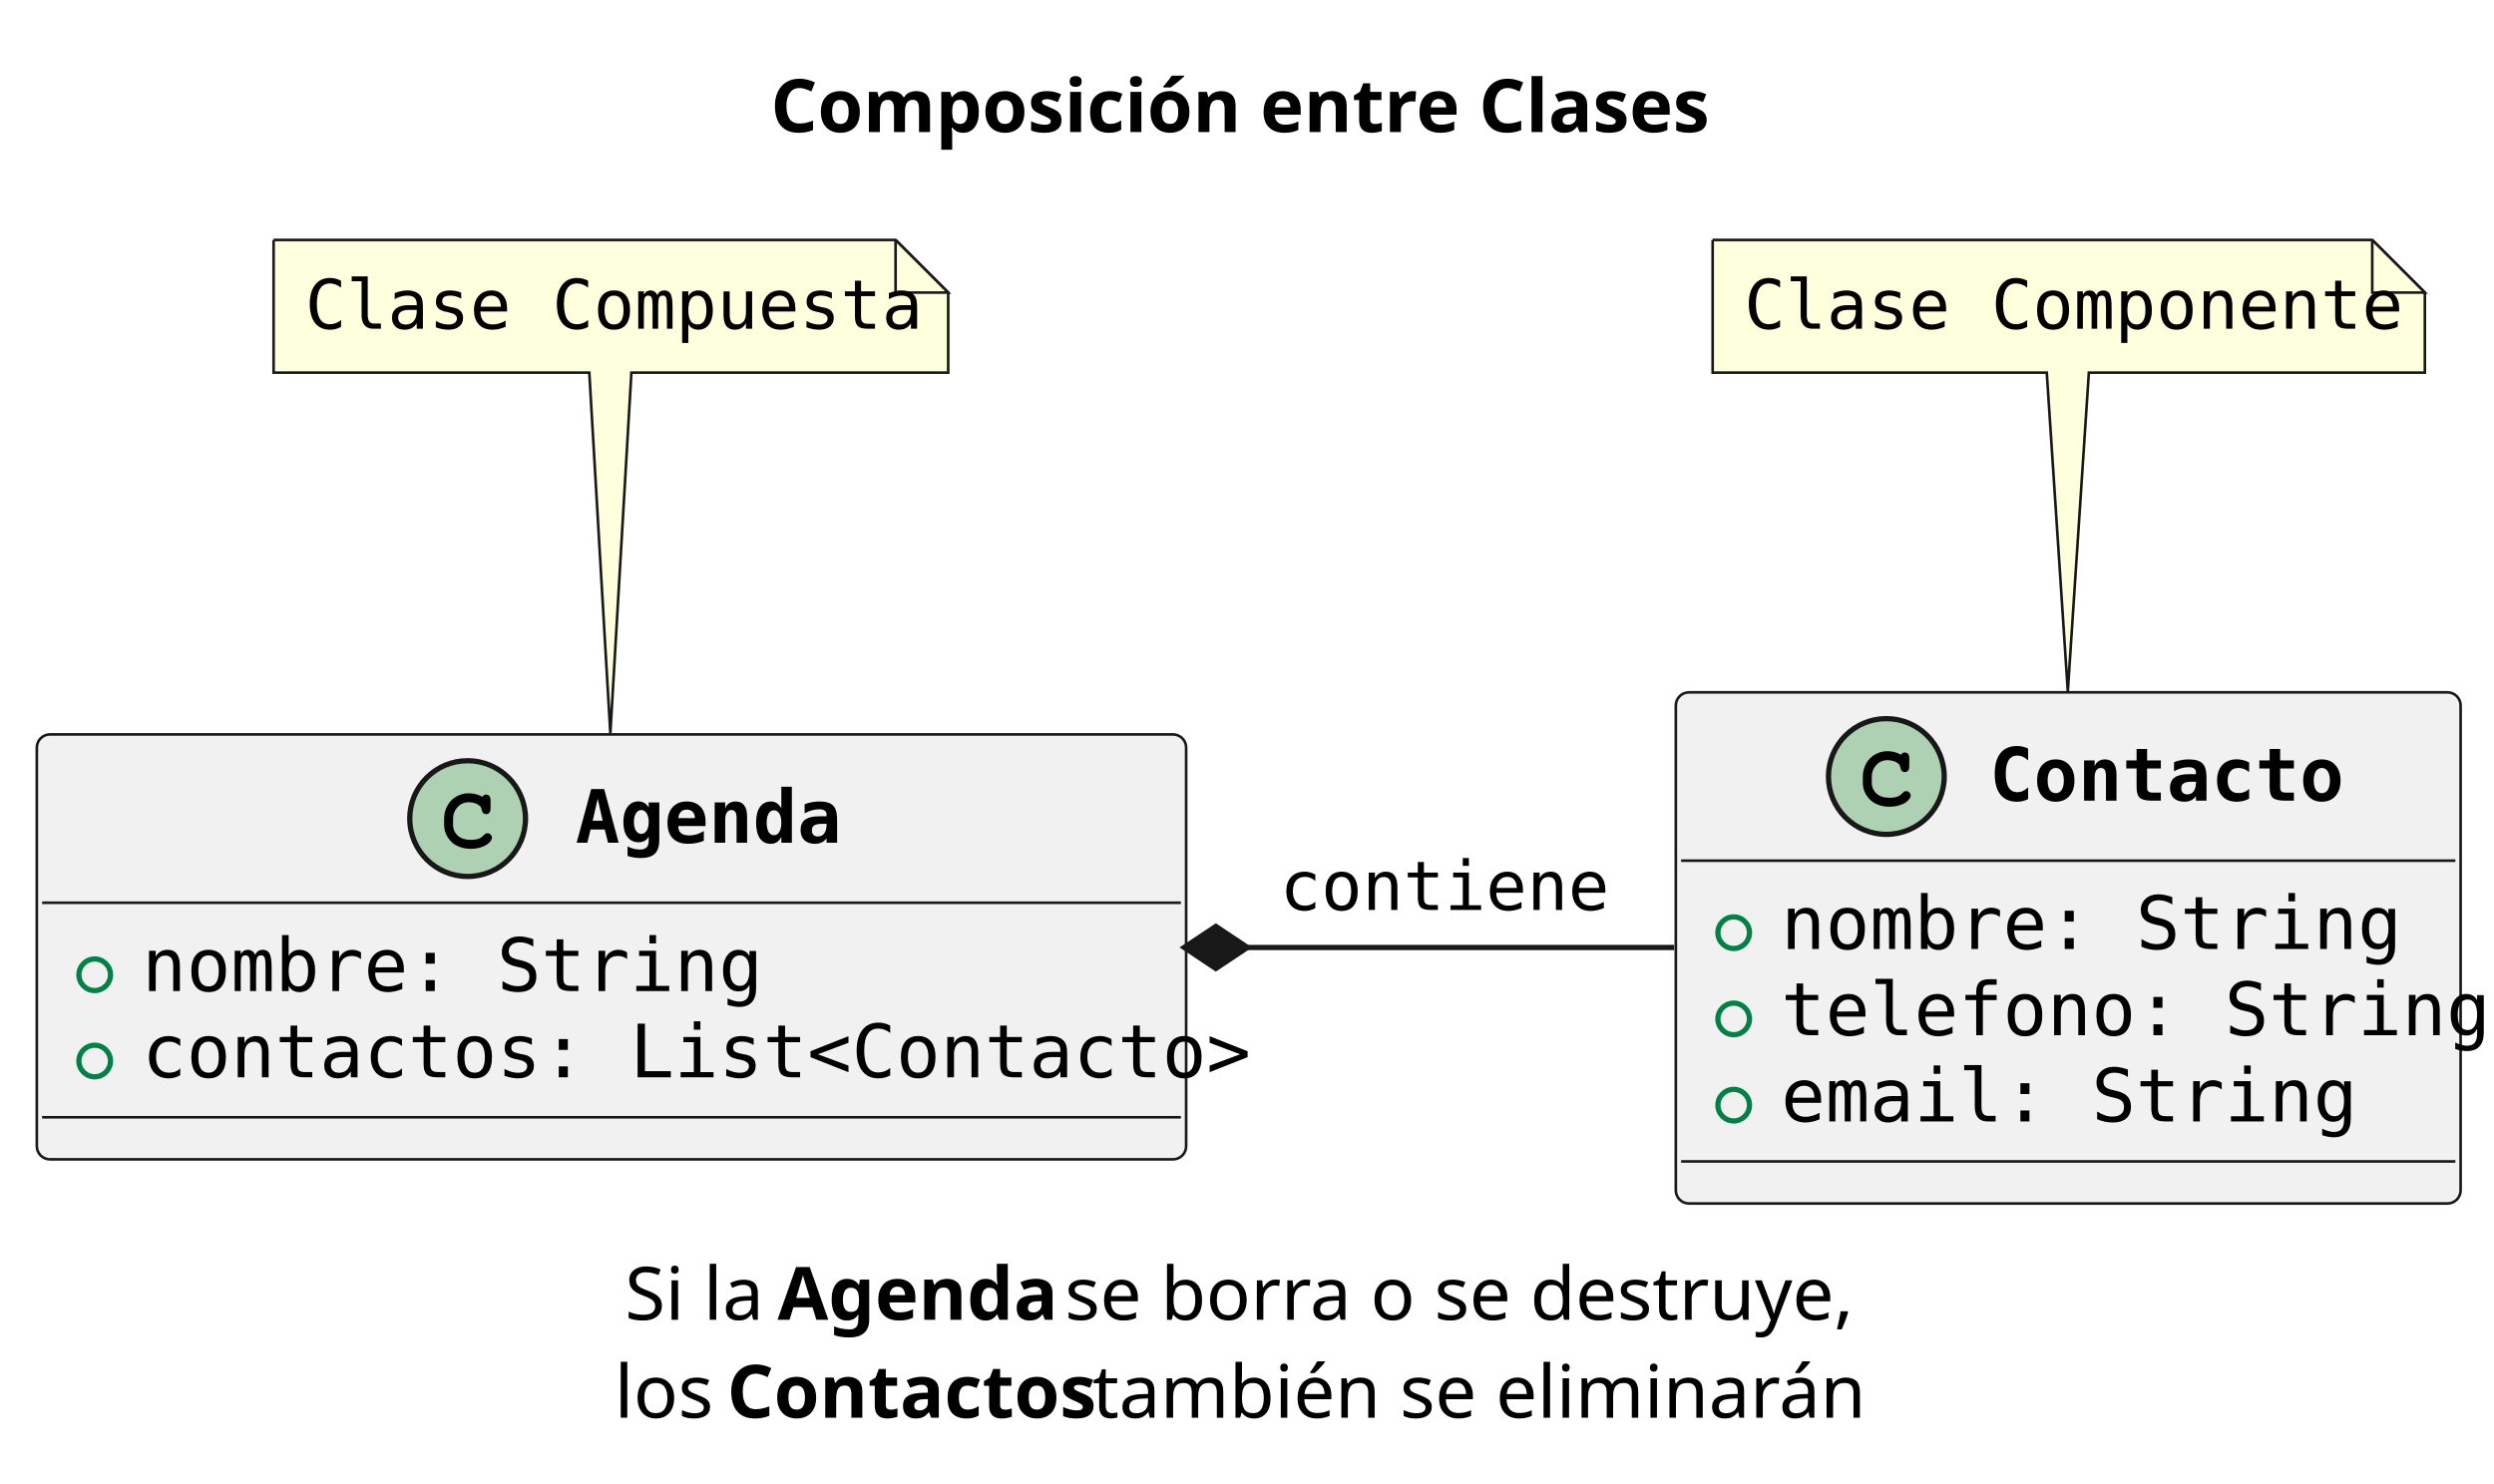
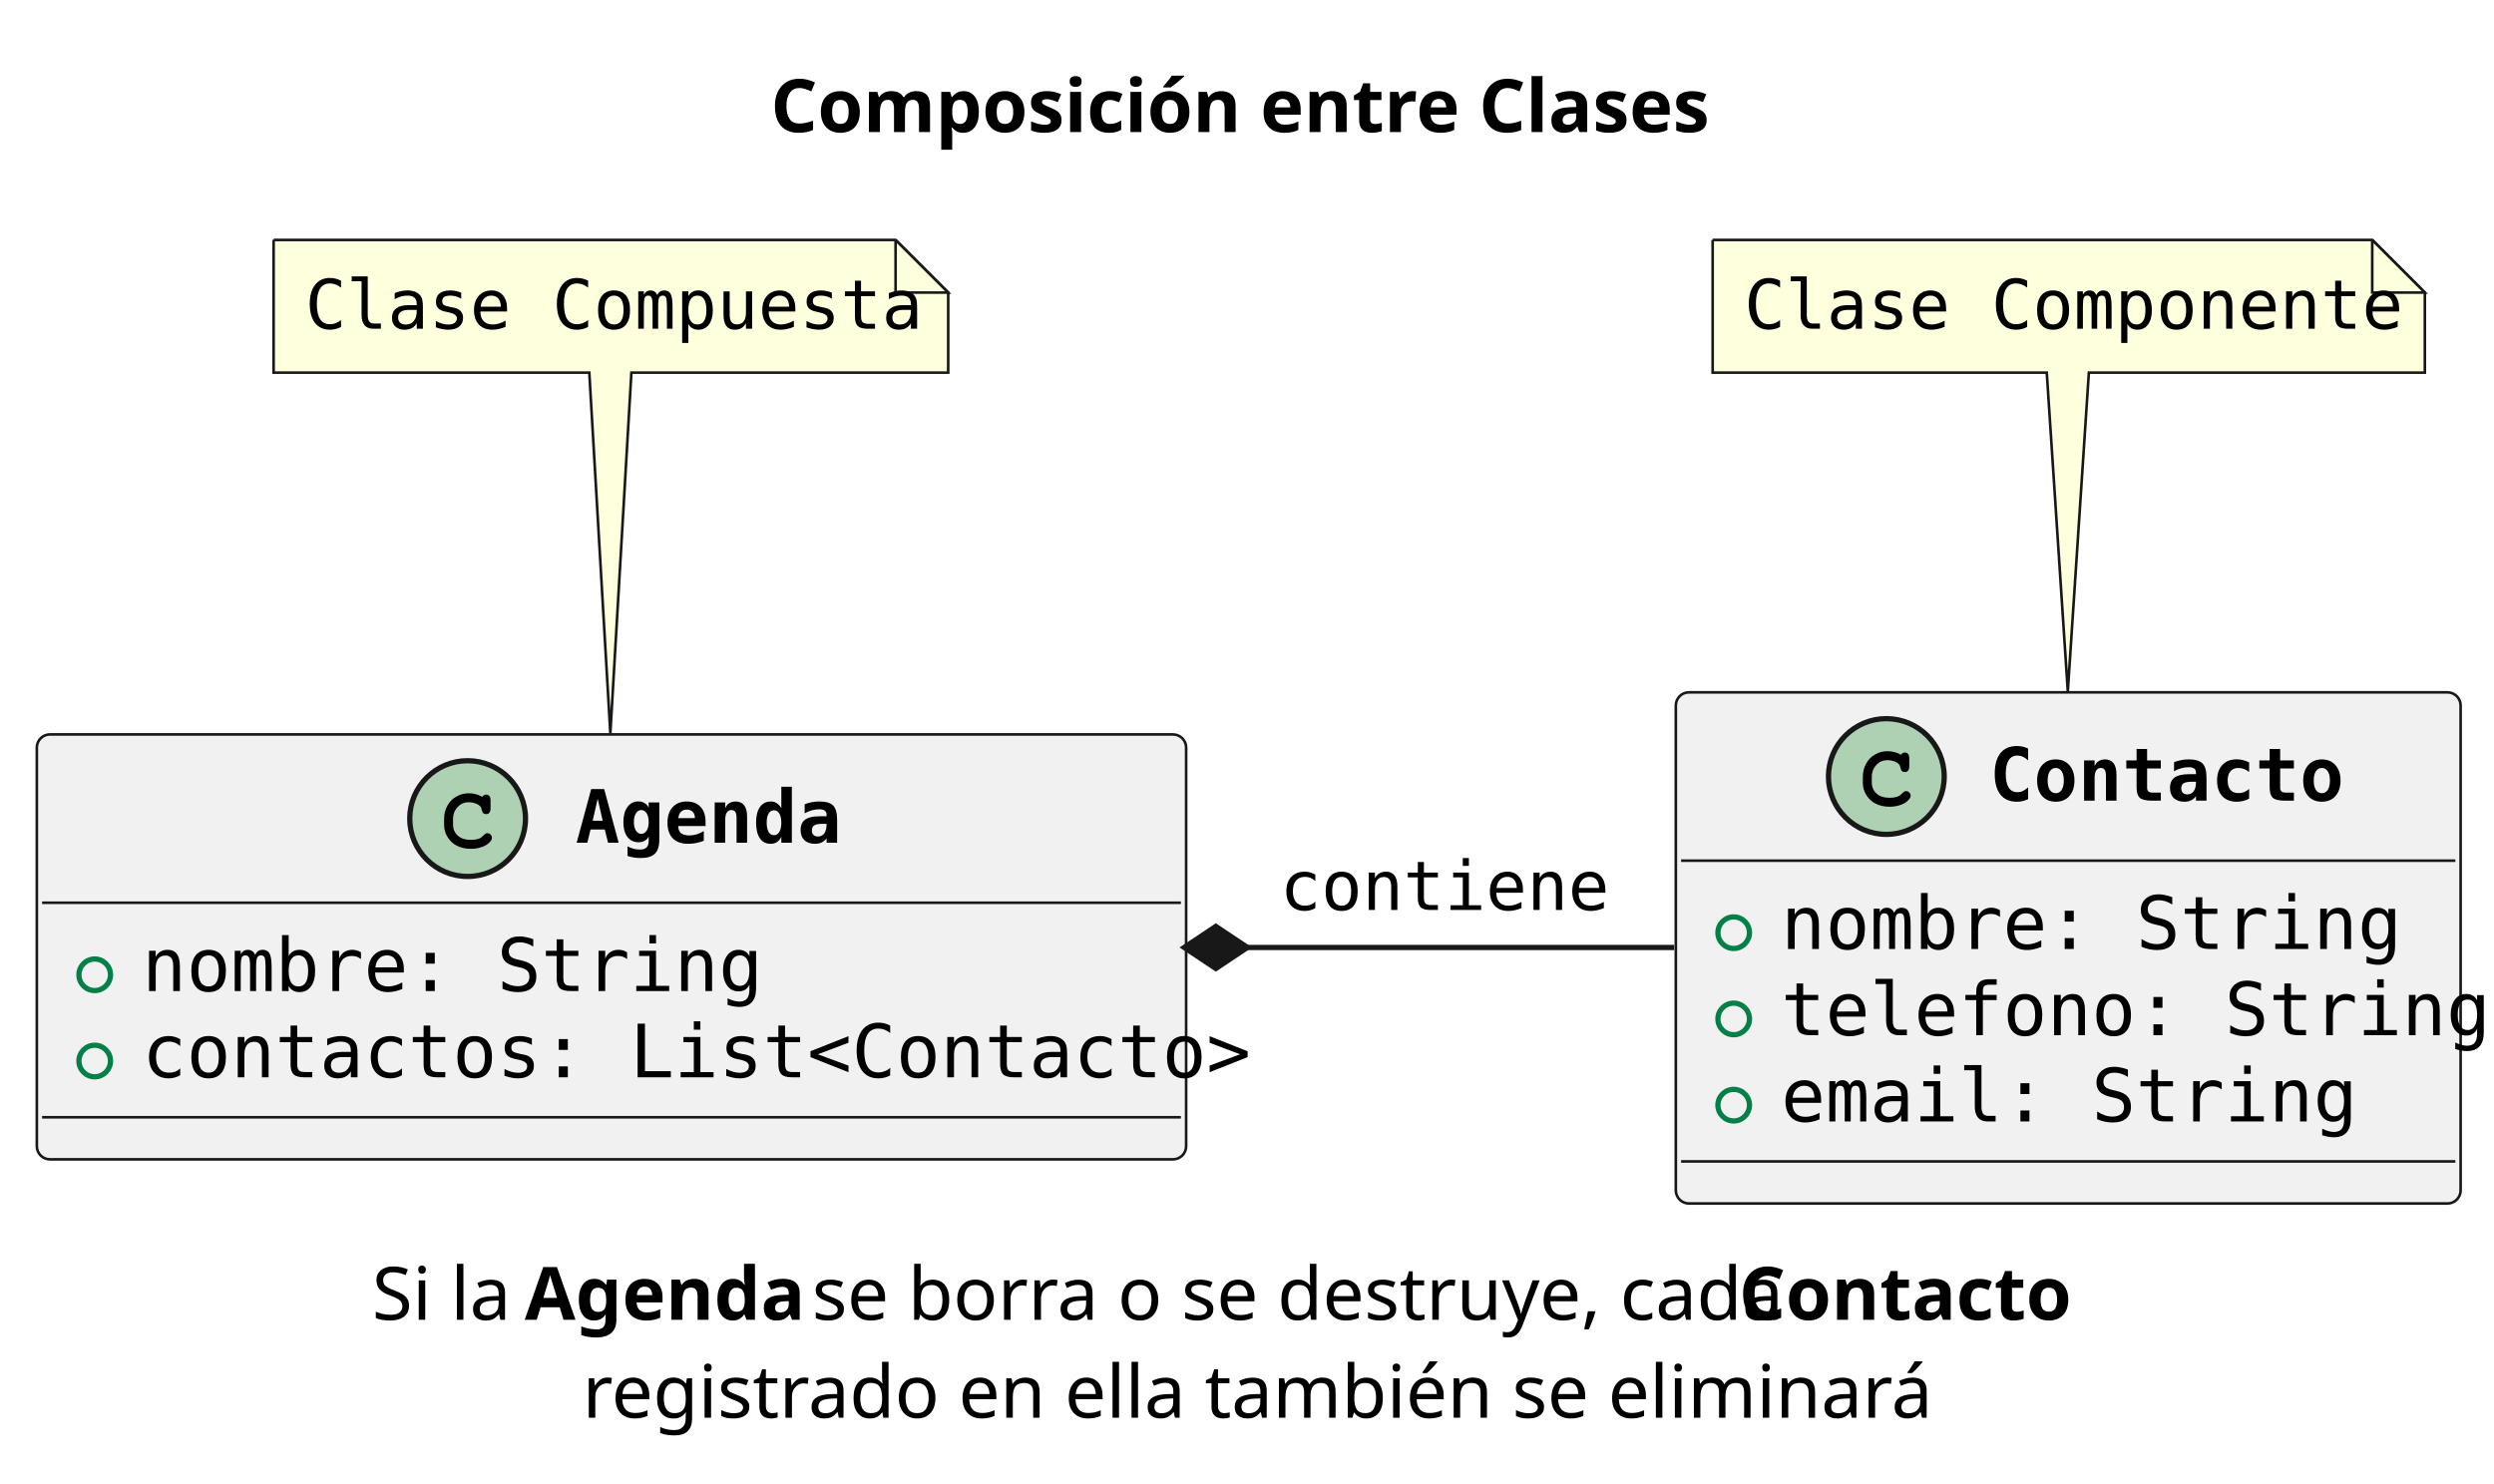
<svg xmlns="http://www.w3.org/2000/svg" contentStyleType="text/css" data-diagram-type="CLASS" height="282px" preserveAspectRatio="none" style="width:474px;height:282px;" version="1.1" viewBox="0 0 474 282" width="474px" zoomAndPan="magnify">
  <defs />
  <g>
    <text fill="#000000" font-family="Segoe UI" font-size="14" font-weight="bold" lengthAdjust="spacing" textLength="167.72" x="146.468" y="25.107">Composición entre Clases</text>
    <g id="elem_Agenda">
      <rect codeLine="3" fill="#F1F1F1" height="80.785" id="Agenda" rx="2.5" ry="2.5" style="stroke:#181818;stroke-width:0.5;" width="218.432" x="7" y="139.621" />
      <ellipse cx="88.874" cy="155.621" fill="#ADD1B2" rx="11" ry="11" style="stroke:#181818;stroke-width:1;" />
      <path d="M91.64,151.496 Q91.796,151.277 91.983,151.168 Q92.171,151.059 92.39,151.059 Q92.765,151.059 92.999,151.324 Q93.233,151.574 93.233,152.184 L93.233,153.637 Q93.233,154.246 92.999,154.512 Q92.765,154.777 92.39,154.777 Q92.046,154.777 91.843,154.574 Q91.64,154.387 91.53,153.871 Q91.483,153.512 91.296,153.324 Q90.968,152.949 90.358,152.731 Q89.749,152.512 89.124,152.512 Q88.358,152.512 87.718,152.84 Q87.093,153.168 86.593,153.918 Q86.108,154.668 86.108,155.699 L86.108,156.793 Q86.108,158.027 86.999,158.856 Q87.89,159.668 89.483,159.668 Q90.421,159.668 91.077,159.418 Q91.468,159.262 91.89,158.824 Q92.155,158.559 92.296,158.481 Q92.452,158.402 92.655,158.402 Q92.983,158.402 93.233,158.668 Q93.499,158.918 93.499,159.262 Q93.499,159.606 93.155,160.012 Q92.655,160.59 91.858,160.918 Q90.78,161.371 89.483,161.371 Q87.968,161.371 86.765,160.746 Q85.78,160.246 85.093,159.184 Q84.405,158.106 84.405,156.824 L84.405,155.668 Q84.405,154.34 85.015,153.199 Q85.64,152.043 86.733,151.434 Q87.827,150.809 89.061,150.809 Q89.796,150.809 90.436,150.981 Q91.093,151.137 91.64,151.496 Z " fill="#000000" />
      <text fill="#000000" font-family="Consolas" font-size="14" font-weight="bold" lengthAdjust="spacing" textLength="46.184" x="109.374" y="160.215">Agenda</text>
      <line style="stroke:#181818;stroke-width:0.5;" x1="8" x2="224.432" y1="171.621" y2="171.621" />
      <ellipse cx="18" cy="185.317" fill="transparent" rx="3" ry="3" style="stroke:#038048;stroke-width:1;" />
      <text fill="#000000" font-family="Consolas" font-size="14" lengthAdjust="spacing" textLength="107.762" x="27" y="188.411">nombre: String</text>
      <ellipse cx="18" cy="201.71" fill="transparent" rx="3" ry="3" style="stroke:#038048;stroke-width:1;" />
      <text fill="#000000" font-family="Consolas" font-size="14" lengthAdjust="spacing" textLength="192.432" x="27" y="204.804">contactos: List&lt;Contacto&gt;</text>
      <line style="stroke:#181818;stroke-width:0.5;" x1="8" x2="224.432" y1="212.406" y2="212.406" />
    </g>
    <g id="elem_Contacto">
      <rect codeLine="8" fill="#F1F1F1" height="97.178" id="Contacto" rx="2.5" ry="2.5" style="stroke:#181818;stroke-width:0.5;" width="149.156" x="318.5" y="131.621" />
      <ellipse cx="358.51" cy="147.621" fill="#ADD1B2" rx="11" ry="11" style="stroke:#181818;stroke-width:1;" />
      <path d="M361.276,143.496 Q361.432,143.277 361.62,143.168 Q361.807,143.059 362.026,143.059 Q362.401,143.059 362.635,143.324 Q362.87,143.574 362.87,144.184 L362.87,145.637 Q362.87,146.246 362.635,146.512 Q362.401,146.777 362.026,146.777 Q361.682,146.777 361.479,146.574 Q361.276,146.387 361.166,145.871 Q361.12,145.512 360.932,145.324 Q360.604,144.949 359.995,144.731 Q359.385,144.512 358.76,144.512 Q357.995,144.512 357.354,144.84 Q356.729,145.168 356.229,145.918 Q355.745,146.668 355.745,147.699 L355.745,148.793 Q355.745,150.027 356.635,150.856 Q357.526,151.668 359.12,151.668 Q360.057,151.668 360.713,151.418 Q361.104,151.262 361.526,150.824 Q361.791,150.559 361.932,150.481 Q362.088,150.402 362.291,150.402 Q362.62,150.402 362.87,150.668 Q363.135,150.918 363.135,151.262 Q363.135,151.606 362.791,152.012 Q362.291,152.59 361.495,152.918 Q360.416,153.371 359.12,153.371 Q357.604,153.371 356.401,152.746 Q355.416,152.246 354.729,151.184 Q354.041,150.106 354.041,148.824 L354.041,147.668 Q354.041,146.34 354.651,145.199 Q355.276,144.043 356.37,143.434 Q357.463,142.809 358.698,142.809 Q359.432,142.809 360.073,142.981 Q360.729,143.137 361.276,143.496 Z " fill="#000000" />
      <text fill="#000000" font-family="Consolas" font-size="14" font-weight="bold" lengthAdjust="spacing" textLength="61.578" x="378.068" y="152.215">Contacto</text>
      <line style="stroke:#181818;stroke-width:0.5;" x1="319.5" x2="466.656" y1="163.621" y2="163.621" />
      <ellipse cx="329.5" cy="177.317" fill="transparent" rx="3" ry="3" style="stroke:#038048;stroke-width:1;" />
      <text fill="#000000" font-family="Consolas" font-size="14" lengthAdjust="spacing" textLength="107.762" x="338.5" y="180.411">nombre: String</text>
      <ellipse cx="329.5" cy="193.71" fill="transparent" rx="3" ry="3" style="stroke:#038048;stroke-width:1;" />
      <text fill="#000000" font-family="Consolas" font-size="14" lengthAdjust="spacing" textLength="123.156" x="338.5" y="196.804">telefono: String</text>
      <ellipse cx="329.5" cy="210.102" fill="transparent" rx="3" ry="3" style="stroke:#038048;stroke-width:1;" />
      <text fill="#000000" font-family="Consolas" font-size="14" lengthAdjust="spacing" textLength="100.064" x="338.5" y="213.196">email: String</text>
      <line style="stroke:#181818;stroke-width:0.5;" x1="319.5" x2="466.656" y1="220.799" y2="220.799" />
    </g>
    <g id="elem_GMN5">
      <path d="M52,45.621 L52,70.843 A0,0 0 0 0 52,70.843 L112,70.843 L116,139.401 L120,70.843 L180.212,70.843 A0,0 0 0 0 180.212,70.843 L180.212,55.621 L170.212,45.621 L52,45.621 A0,0 0 0 0 52,45.621 " fill="#FEFFDD" style="stroke:#181818;stroke-width:0.5;" />
      <path d="M170.212,45.621 L170.212,55.621 L180.212,55.621 L170.212,45.621 " fill="#FEFFDD" style="stroke:#181818;stroke-width:0.5;" />
      <text fill="#000000" font-family="Consolas" font-size="13" lengthAdjust="spacing" textLength="107.212" x="58" y="62.498">Clase Compuesta</text>
    </g>
    <g id="elem_GMN8">
      <path d="M325.5,45.621 L325.5,70.843 A0,0 0 0 0 325.5,70.843 L389,70.843 L393,131.441 L397,70.843 L460.859,70.843 A0,0 0 0 0 460.859,70.843 L460.859,55.621 L450.859,45.621 L325.5,45.621 A0,0 0 0 0 325.5,45.621 " fill="#FEFFDD" style="stroke:#181818;stroke-width:0.5;" />
      <path d="M450.859,45.621 L450.859,55.621 L460.859,55.621 L450.859,45.621 " fill="#FEFFDD" style="stroke:#181818;stroke-width:0.5;" />
      <text fill="#000000" font-family="Consolas" font-size="13" lengthAdjust="spacing" textLength="114.359" x="331.5" y="62.498">Clase Componente</text>
    </g>
    <g id="link_Agenda_Contacto">
      <path codeLine="14" d="M237.08,180.121 C268.27,180.121 289.54,180.121 318.18,180.121 " fill="transparent" id="Agenda-backto-Contacto" style="stroke:#181818;stroke-width:1;" />
      <polygon fill="#181818" points="225.08,180.121,231.08,184.121,237.08,180.121,231.08,176.121,225.08,180.121" style="stroke:#181818;stroke-width:1;" />
      <text fill="#000000" font-family="Consolas" font-size="13" lengthAdjust="spacing" textLength="57.18" x="243.25" y="172.998">contiene</text>
    </g>
-     <text fill="#000000" font-family="Segoe UI" font-size="14" lengthAdjust="spacing" textLength="25.177" x="118.762" y="250.906">Si la</text>
-     <text fill="#000000" font-family="Segoe UI" font-size="14" font-weight="bold" lengthAdjust="spacing" textLength="50.757" x="147.774" y="250.906">Agenda</text>
-     <text fill="#000000" font-family="Segoe UI" font-size="14" lengthAdjust="spacing" textLength="139.528" x="202.366" y="250.906">se borra o se destruye,</text>
-     <text fill="#000000" font-family="Segoe UI" font-size="14" lengthAdjust="spacing" textLength="17.534" x="116.793" y="269.527">los</text>
-     <text fill="#000000" font-family="Segoe UI" font-size="14" font-weight="bold" lengthAdjust="spacing" textLength="65.632" x="138.163" y="269.527">Contactos</text>
-     <text fill="#000000" font-family="Segoe UI" font-size="14" lengthAdjust="spacing" textLength="136.233" x="207.629" y="269.527">también se eliminarán</text>
+     <text fill="#000000" font-family="Segoe UI" font-size="14" lengthAdjust="spacing" textLength="25.177" x="70.712" y="250.906">Si la</text>
+     <text fill="#000000" font-family="Segoe UI" font-size="14" font-weight="bold" lengthAdjust="spacing" textLength="50.757" x="99.724" y="250.906">Agenda</text>
+     <text fill="#000000" font-family="Segoe UI" font-size="14" lengthAdjust="spacing" textLength="172.32" x="154.316" y="250.906">se borra o se destruye, cada</text>
+     <text fill="#000000" font-family="Segoe UI" font-size="14" font-weight="bold" lengthAdjust="spacing" textLength="59.473" x="330.471" y="250.906">Contacto</text>
+     <text fill="#000000" font-family="Segoe UI" font-size="14" lengthAdjust="spacing" textLength="239.231" x="110.713" y="269.527">registrado en ella también se eliminará</text>
  </g>
</svg>
